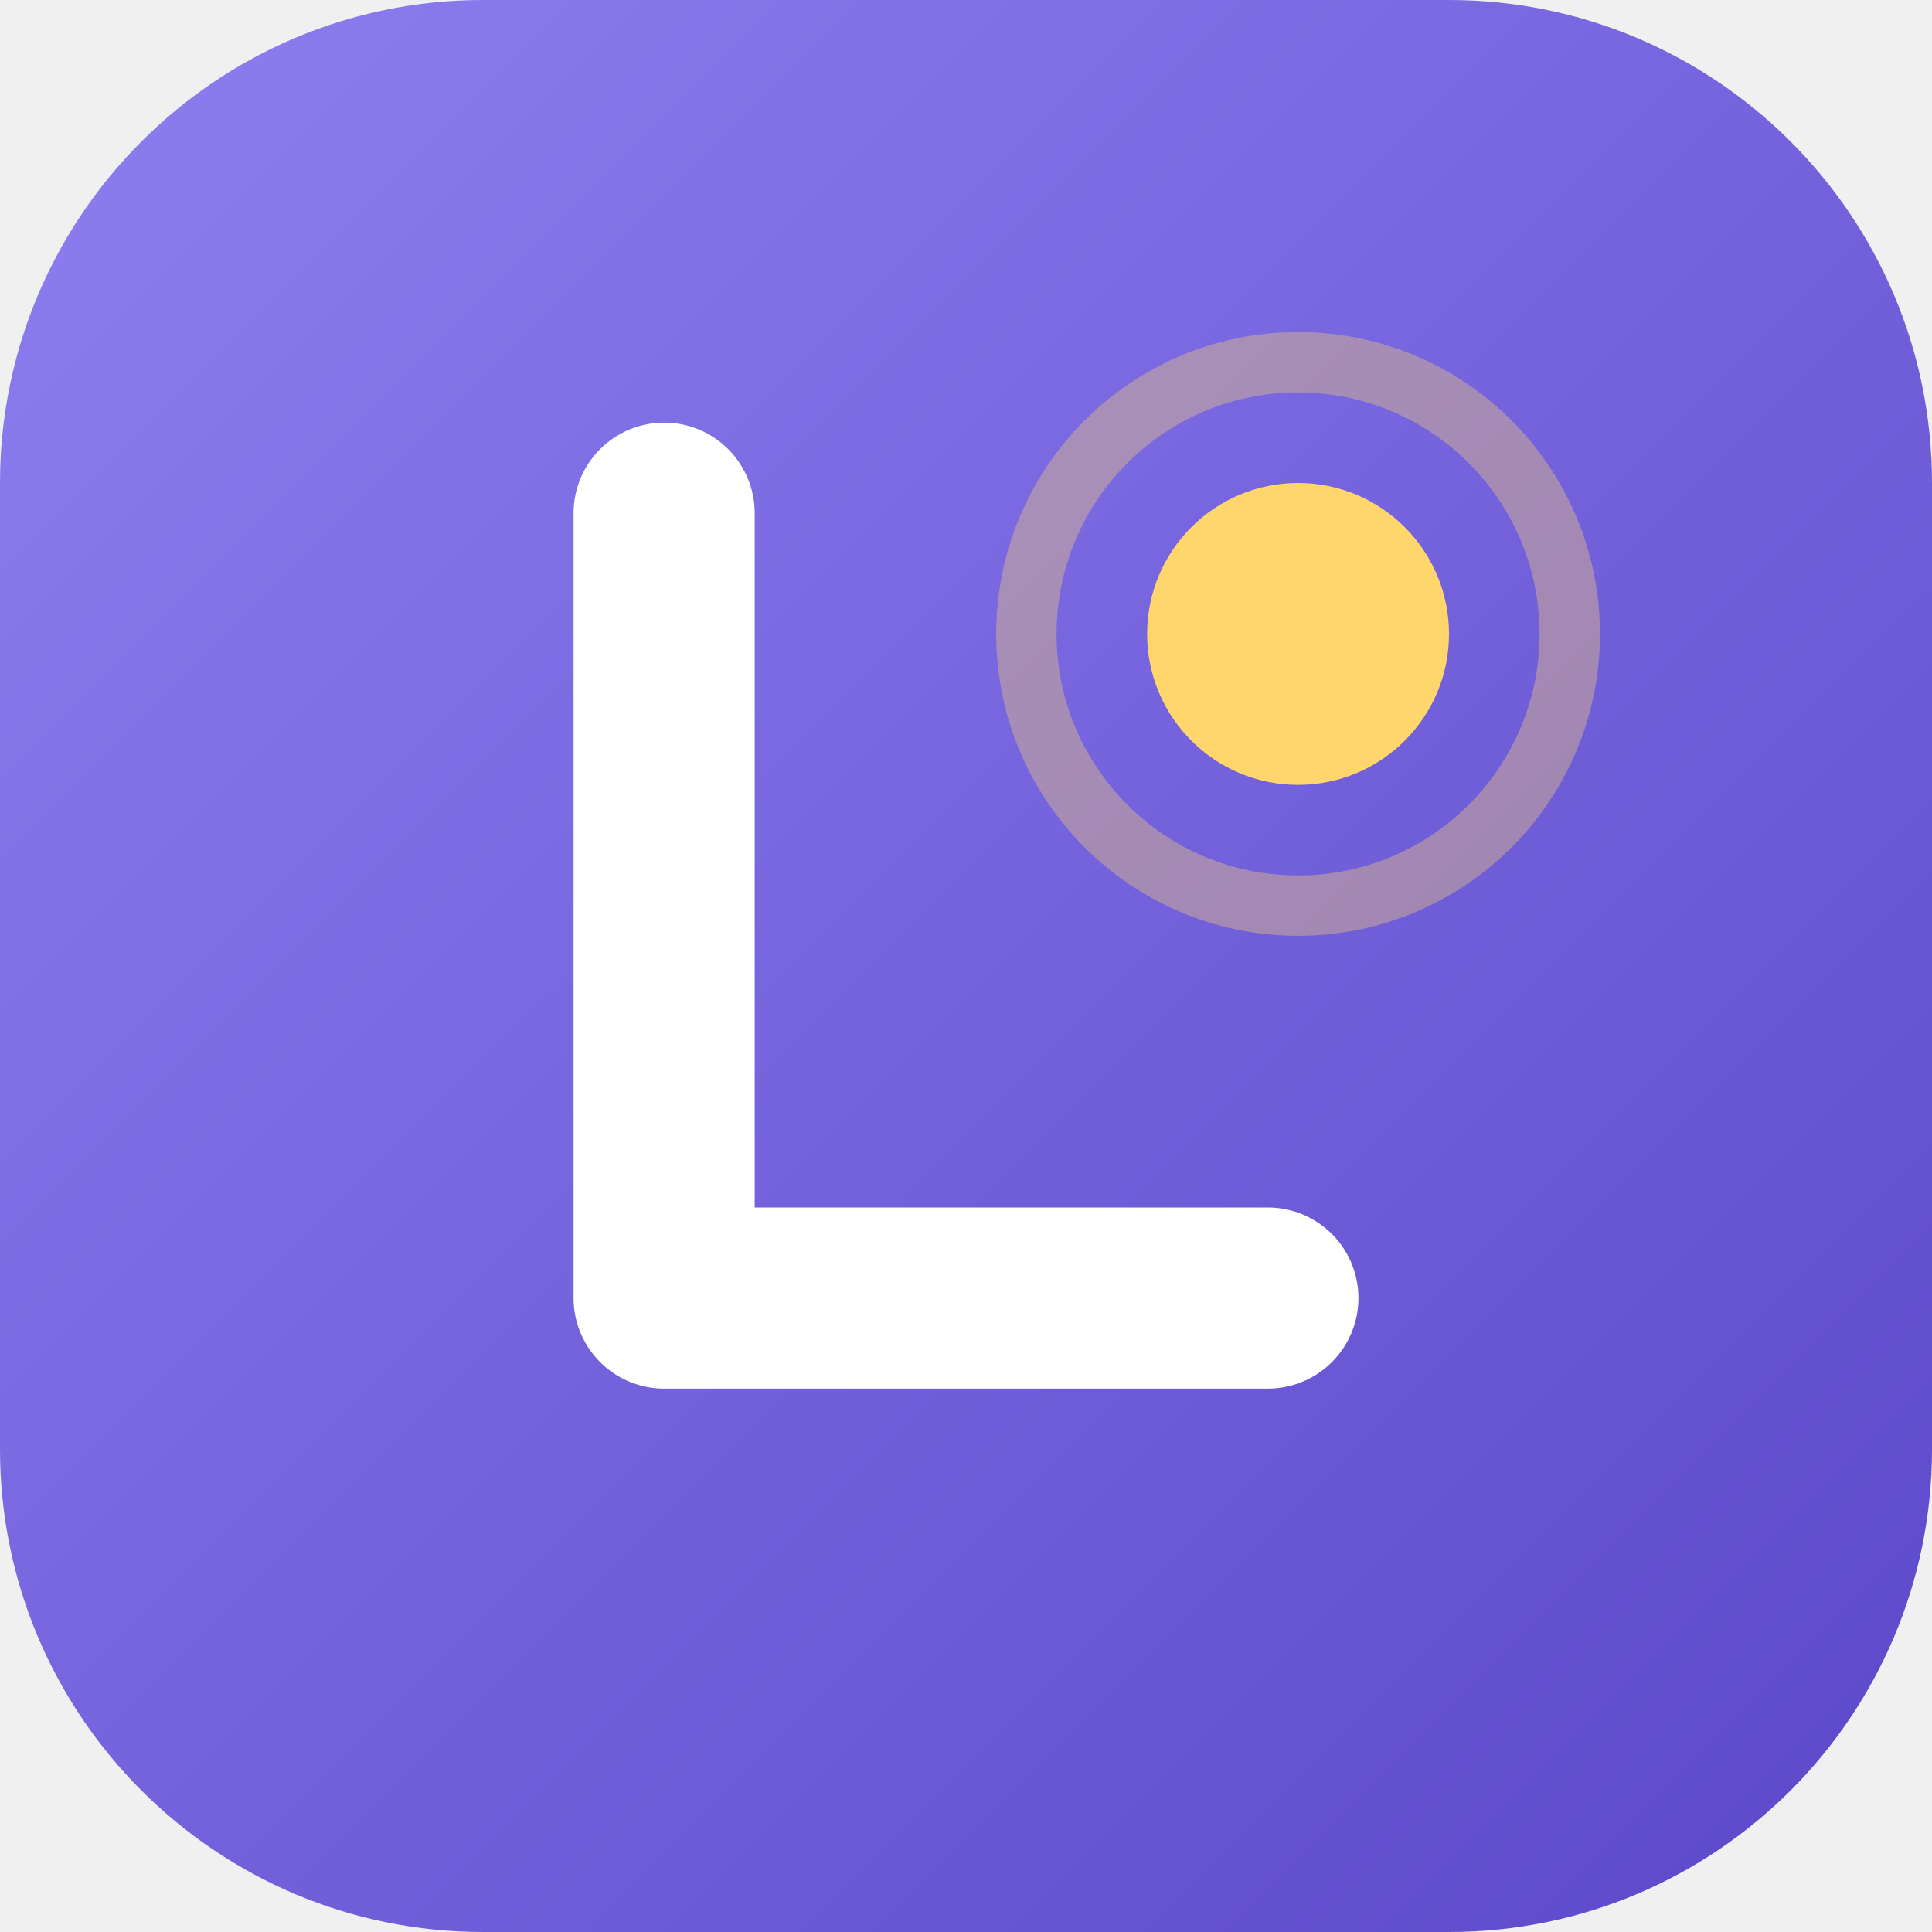
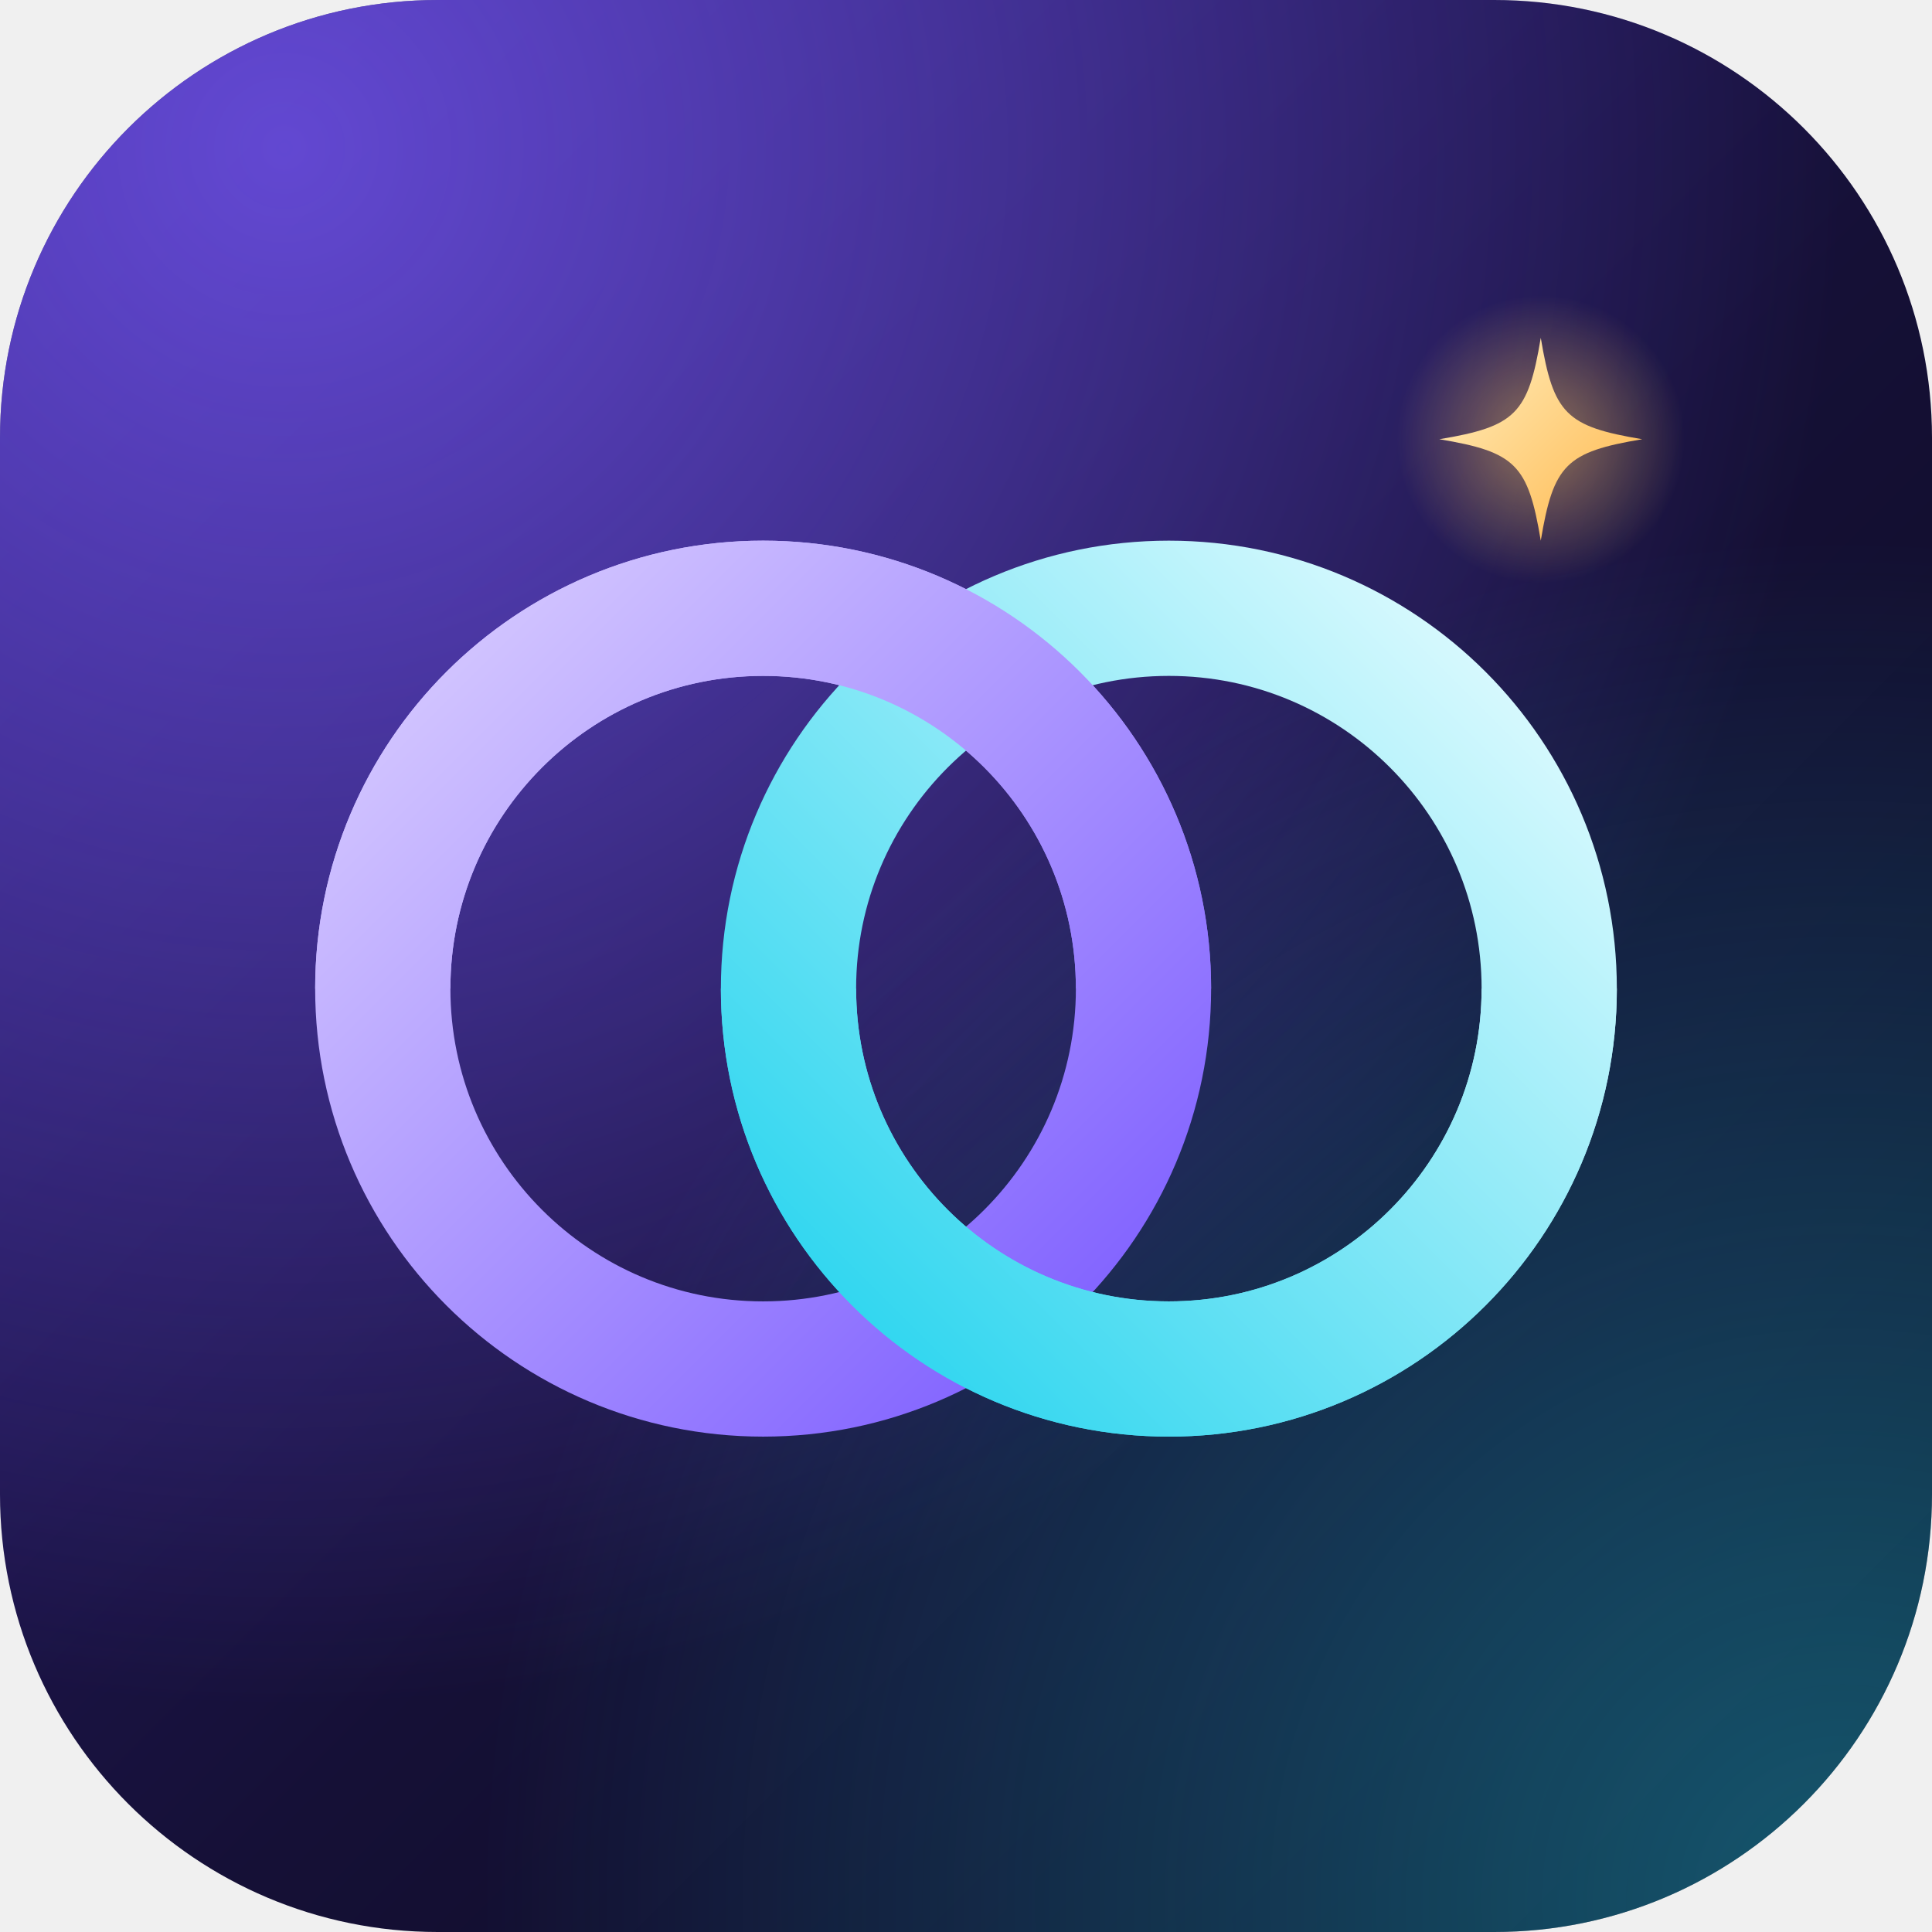
- <svg xmlns="http://www.w3.org/2000/svg" viewBox="0 0 128 128" width="128" height="128" role="img" aria-label="Loomi">
+ <svg xmlns="http://www.w3.org/2000/svg" viewBox="0 0 512 512" width="512" height="512" role="img" aria-label="Loomi">
  <defs>
-     <linearGradient id="g" x1="0" y1="0" x2="1" y2="1">
-       <stop offset="0" stop-color="#8E7FF0" />
-       <stop offset="1" stop-color="#5B47C9" />
+     <linearGradient id="bg" x1="0" y1="0" x2="1" y2="1">
+       <stop offset="0" stop-color="#2B1D74" />
+       <stop offset=".55" stop-color="#151036" />
+       <stop offset="1" stop-color="#0B0A1C" />
    </linearGradient>
+     <radialGradient id="aur1" cx=".15" cy=".08" r=".8">
+       <stop offset="0" stop-color="#7C5CFF" stop-opacity=".7" />
+       <stop offset="1" stop-color="#7C5CFF" stop-opacity="0" />
+     </radialGradient>
+     <radialGradient id="aur2" cx=".95" cy=".98" r=".7">
+       <stop offset="0" stop-color="#22D3EE" stop-opacity=".38" />
+       <stop offset="1" stop-color="#22D3EE" stop-opacity="0" />
+     </radialGradient>
+     <linearGradient id="ringA" gradientUnits="userSpaceOnUse" x1="118" y1="172" x2="298" y2="352">
+       <stop offset="0" stop-color="#D8CCFF" />
+       <stop offset="1" stop-color="#7C5CFF" />
+     </linearGradient>
+     <linearGradient id="ringB" gradientUnits="userSpaceOnUse" x1="214" y1="352" x2="394" y2="172">
+       <stop offset="0" stop-color="#22D3EE" />
+       <stop offset="1" stop-color="#E6FCFF" />
+     </linearGradient>
+     <linearGradient id="spark" x1="0" y1="0" x2="1" y2="1">
+       <stop offset="0" stop-color="#FFF0C2" />
+       <stop offset="1" stop-color="#FFB547" />
+     </linearGradient>
+     <radialGradient id="sparkGlow">
+       <stop offset="0" stop-color="#FFC861" stop-opacity=".5" />
+       <stop offset="1" stop-color="#FFC861" stop-opacity="0" />
+     </radialGradient>
  </defs>
-   <rect width="128" height="128" rx="32" fill="url(#g)" />
-   <path d="M44 34v52h40" fill="none" stroke="#fff" stroke-width="12" stroke-linecap="round" stroke-linejoin="round" />
-   <circle cx="86" cy="42" r="10" fill="#FFD66B" />
-   <circle cx="86" cy="42" r="18" fill="none" stroke="#FFD66B" stroke-opacity=".35" stroke-width="4" />
+   <rect width="512" height="512" rx="116" fill="url(#bg)" />
+   <rect width="512" height="512" rx="116" fill="url(#aur1)" />
+   <rect width="512" height="512" rx="116" fill="url(#aur2)" />
+   <g transform="translate(256 262) scale(1.12) translate(-256 -262)">
+     <clipPath id="upper">
+       <rect x="0" y="0" width="512" height="262" />
+     </clipPath>
+     <clipPath id="lower">
+       <rect x="0" y="262" width="512" height="250" />
+     </clipPath>
+     <circle cx="208" cy="262" r="90" fill="none" stroke="url(#ringA)" stroke-width="32" />
+     <circle cx="304" cy="262" r="90" fill="none" stroke="url(#ringB)" stroke-width="32" />
+     <g clip-path="url(#lower)">
+       <circle cx="304" cy="262" r="90" fill="none" stroke="url(#ringB)" stroke-width="32" />
+     </g>
+     <g clip-path="url(#upper)">
+       <circle cx="208" cy="262" r="90" fill="none" stroke="url(#ringA)" stroke-width="32" />
+     </g>
+     <circle cx="392" cy="132" r="34" fill="url(#sparkGlow)" />
+     <path d="M392 108 C395 126 398 129 416 132 C398 135 395 138 392 156 C389 138 386 135 368 132 C386 129 389 126 392 108 Z" fill="url(#spark)" />
+   </g>
</svg>
